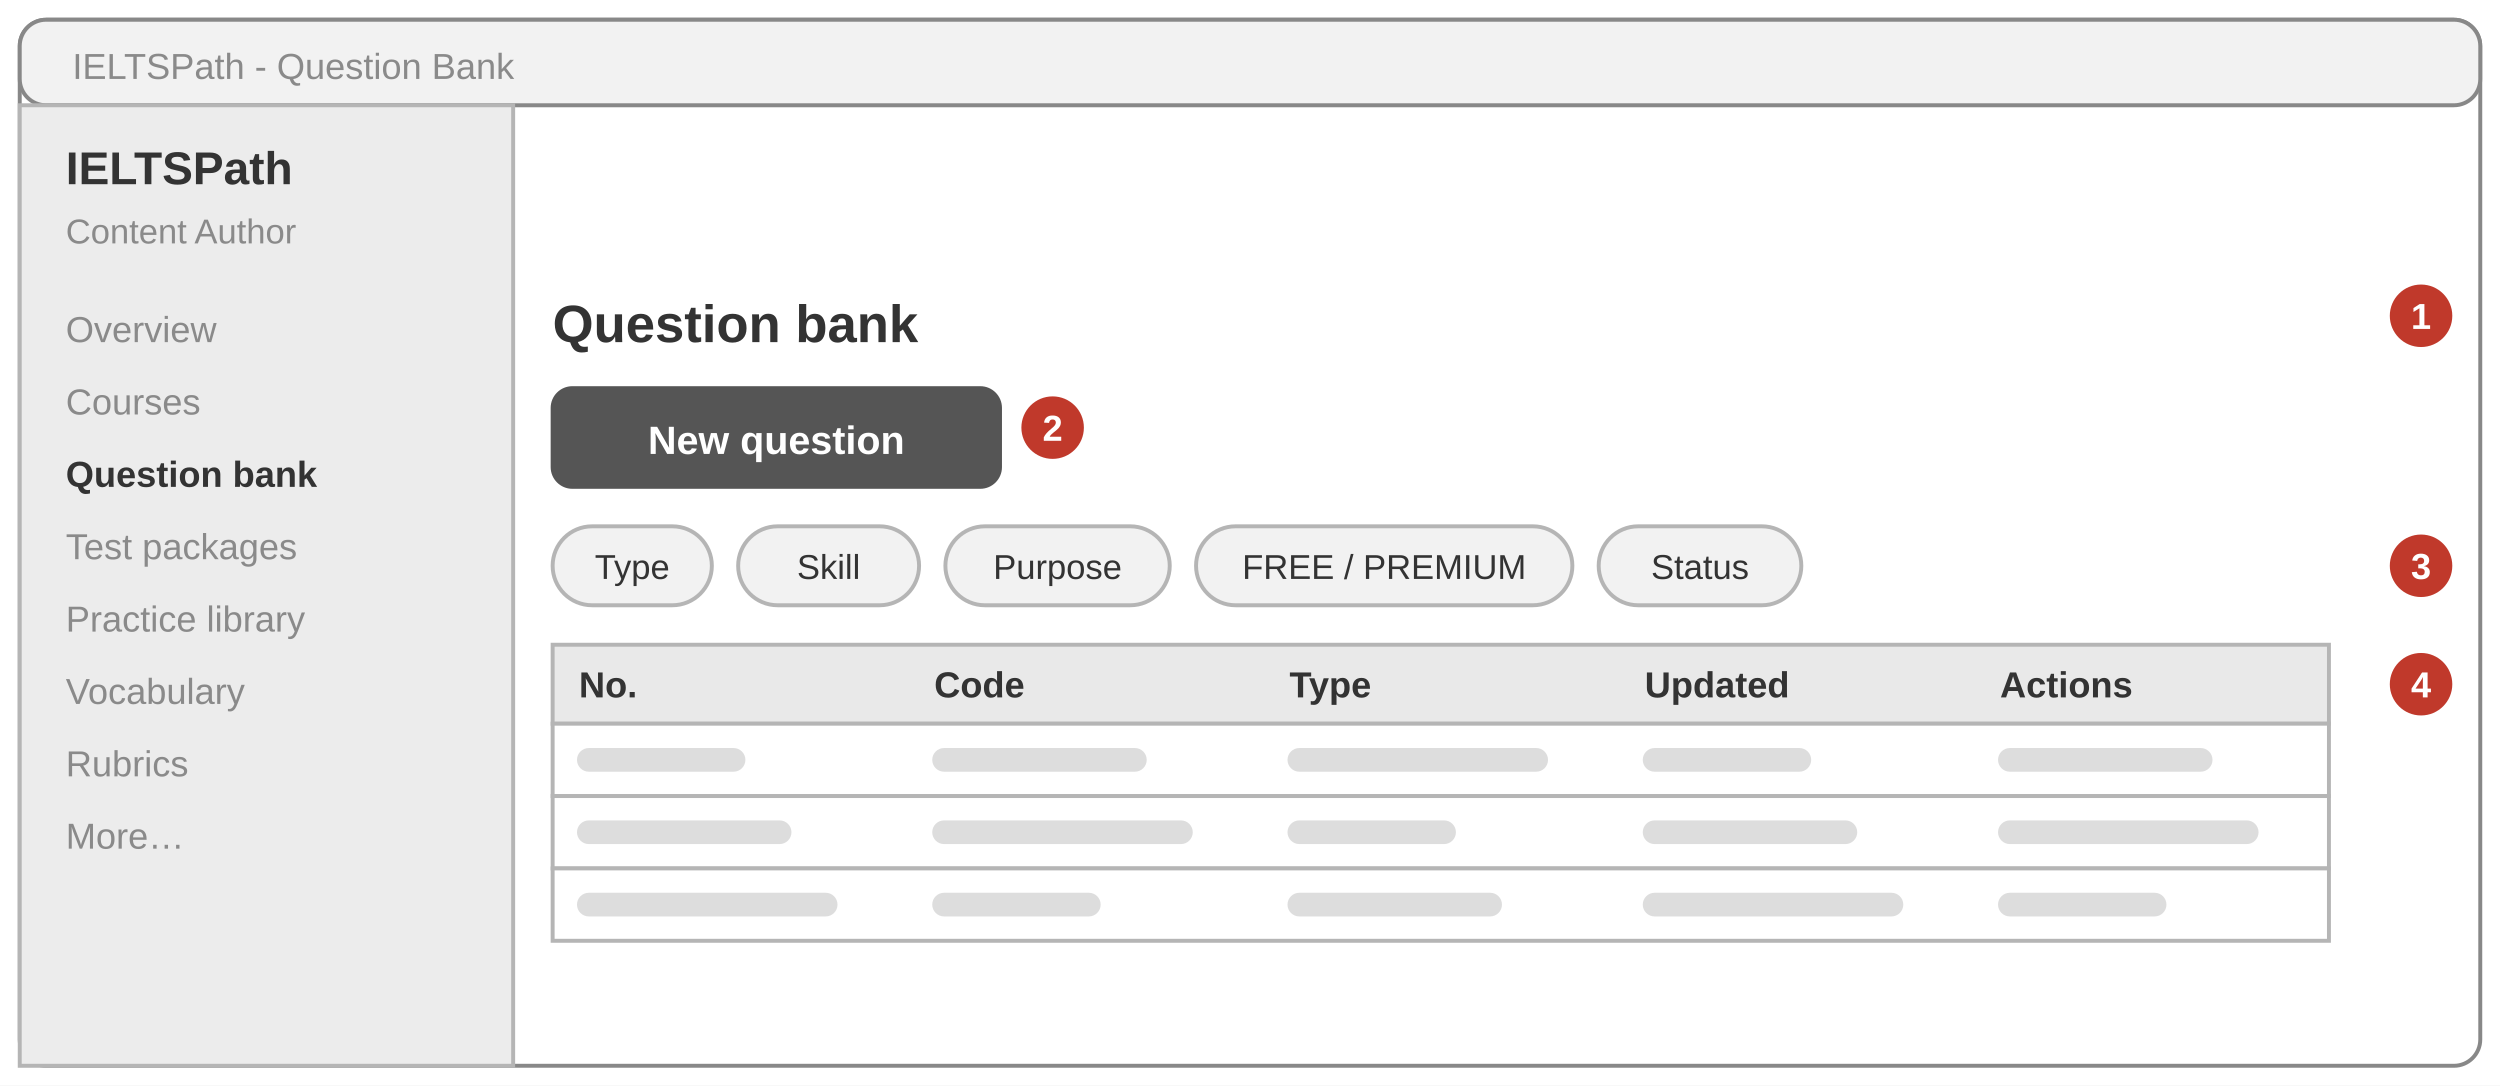
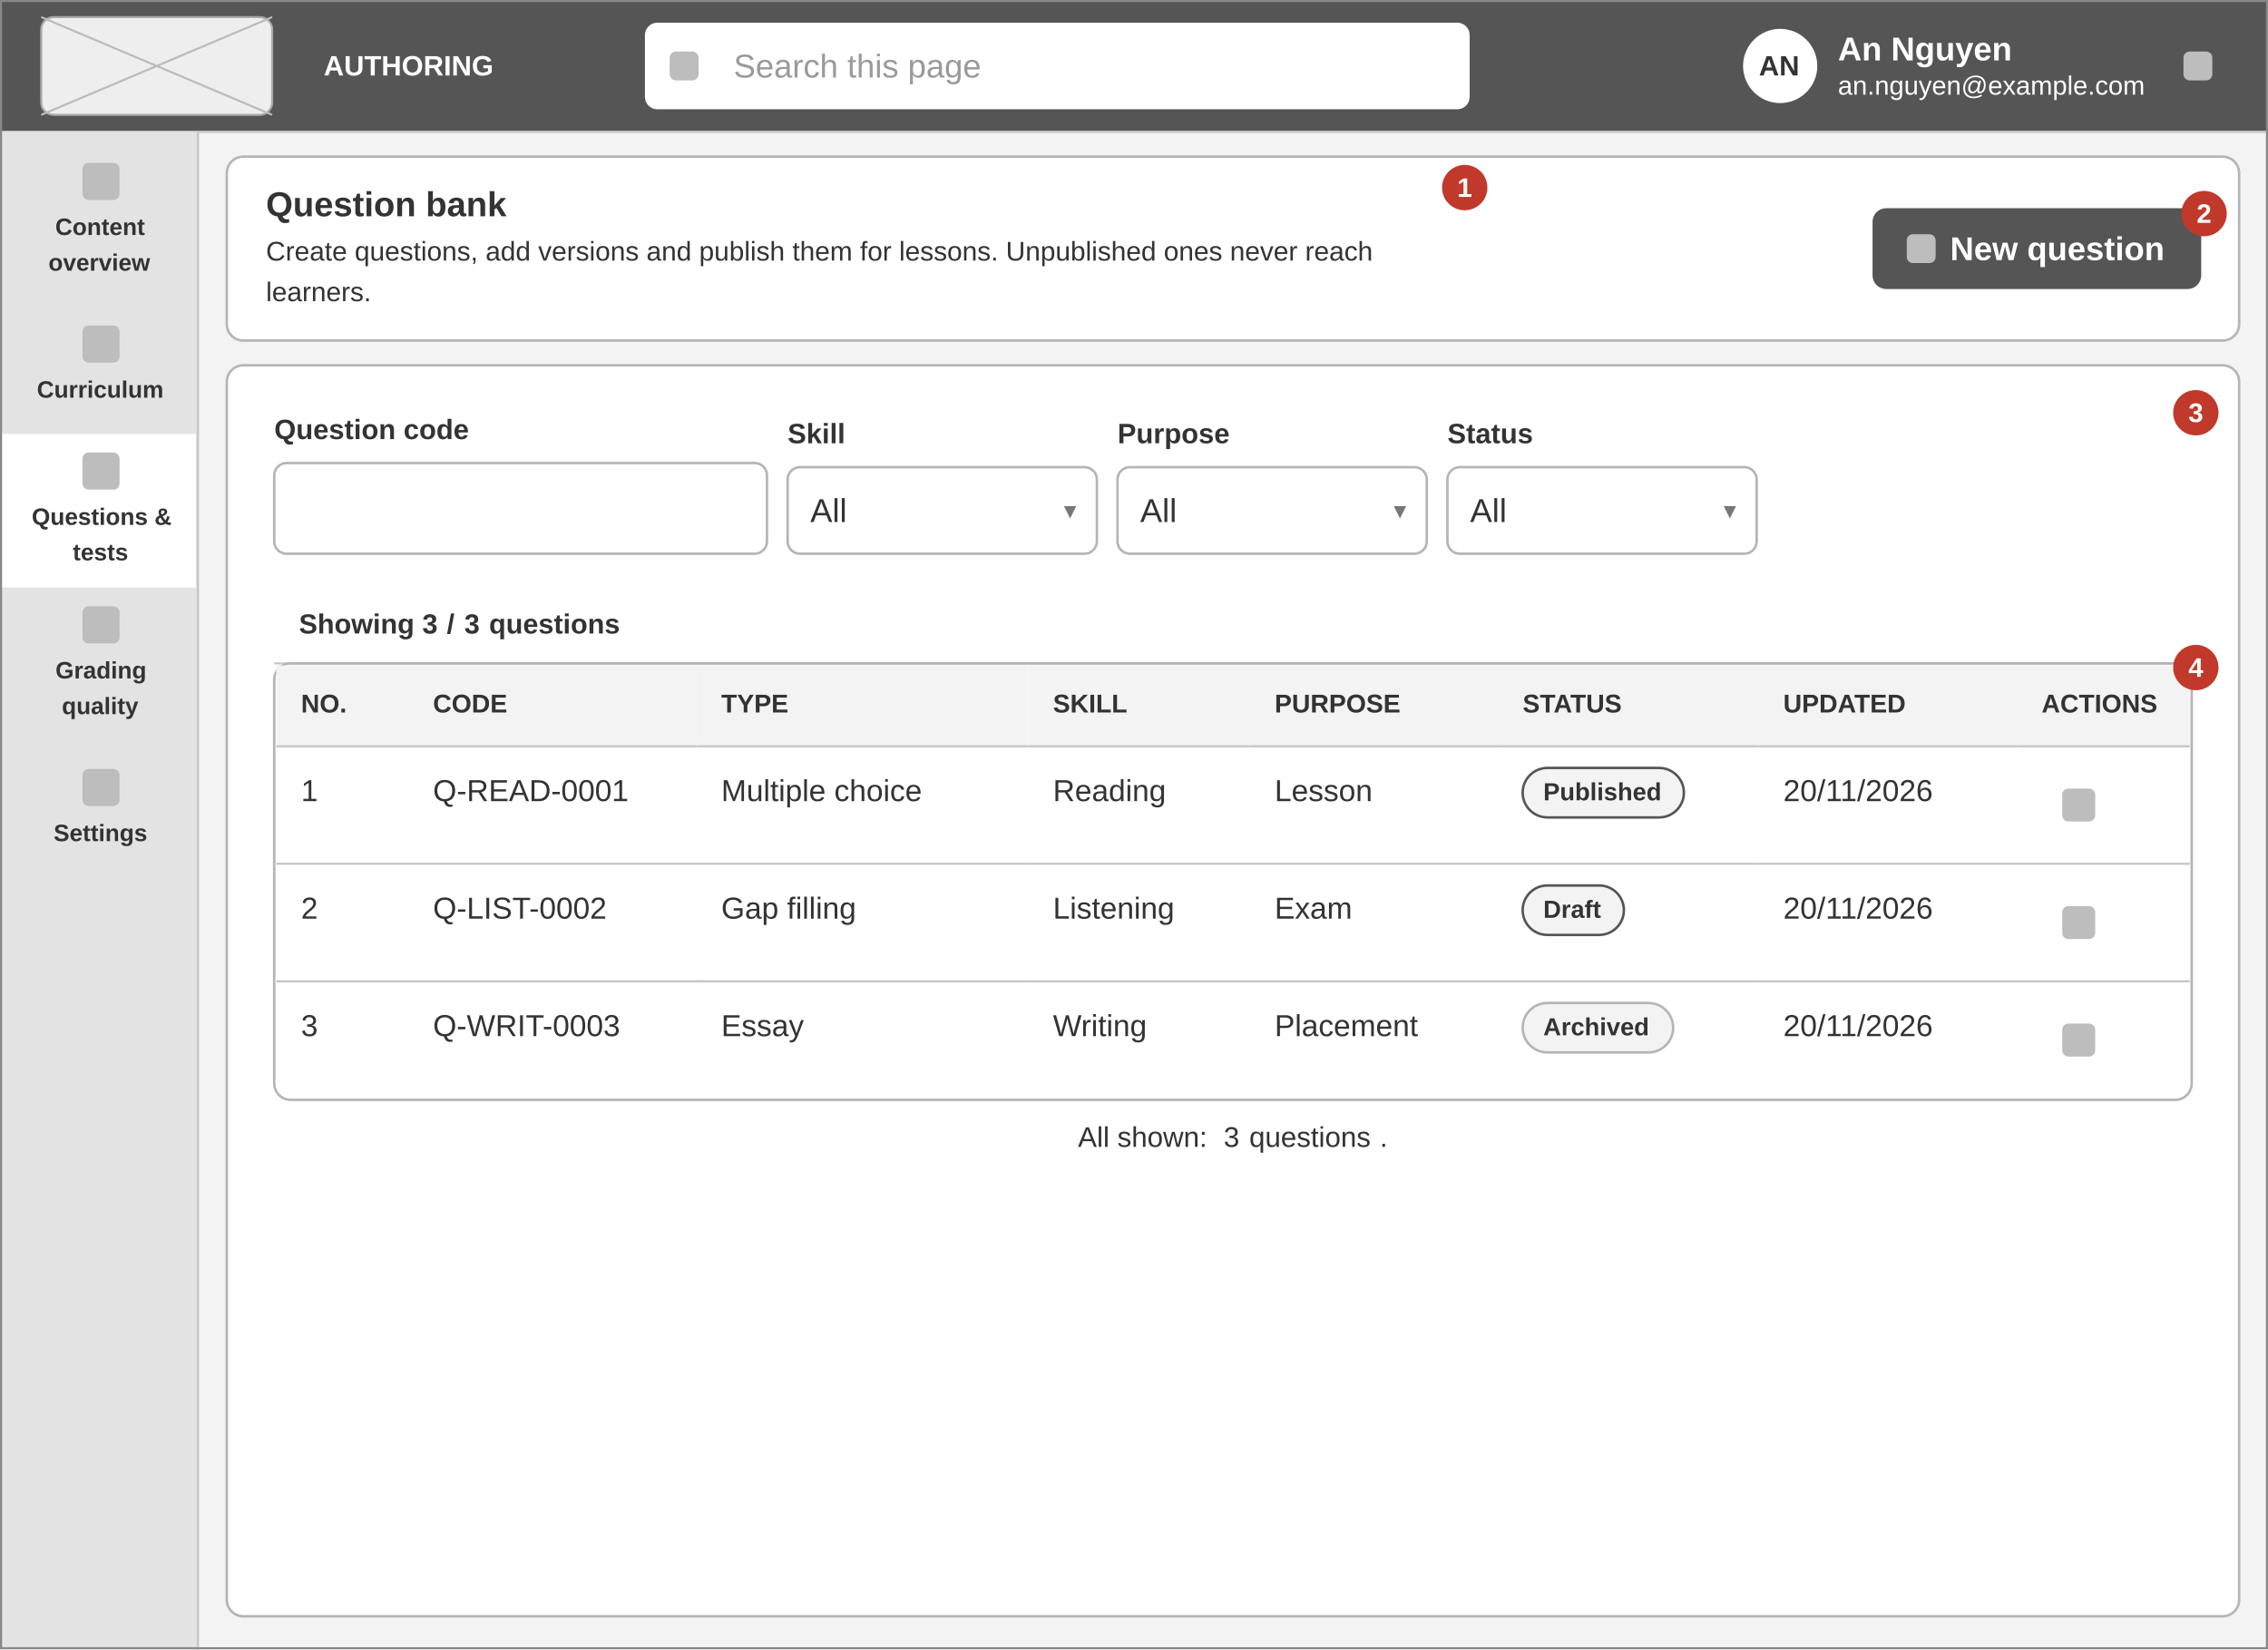
- <svg xmlns="http://www.w3.org/2000/svg" width="760" height="330" viewBox="0 0 760 330">
-   <rect width="760" height="330" fill="#ffffff" />
-   <rect x="6.0" y="6.0" width="748.0" height="318.0" rx="8" fill="#ffffff" stroke="#888888" stroke-width="1.2" />
-   <rect x="6.0" y="6.0" width="748.0" height="26.0" rx="8" fill="#f2f2f2" stroke="#888888" stroke-width="1.2" />
-   <text x="22.0" y="24.0" font-family="Segoe UI, Arial, sans-serif" font-size="11" font-weight="400" fill="#8a8a8a" text-anchor="start">IELTSPath  -  Question Bank</text>
-   <rect x="6.0" y="32.0" width="150.0" height="292.0" rx="0" fill="#ececec" stroke="#b5b5b5" stroke-width="1.2" />
-   <text x="20.0" y="56.0" font-family="Segoe UI, Arial, sans-serif" font-size="14" font-weight="700" fill="#333333" text-anchor="start">IELTSPath</text>
-   <text x="20.0" y="74.0" font-family="Segoe UI, Arial, sans-serif" font-size="10.5" font-weight="400" fill="#8a8a8a" text-anchor="start">Content Author</text>
-   <text x="20.0" y="104.0" font-family="Segoe UI, Arial, sans-serif" font-size="11" font-weight="400" fill="#8a8a8a" text-anchor="start">Overview</text>
-   <text x="20.0" y="126.0" font-family="Segoe UI, Arial, sans-serif" font-size="11" font-weight="400" fill="#8a8a8a" text-anchor="start">Courses</text>
-   <text x="20.0" y="148.0" font-family="Segoe UI, Arial, sans-serif" font-size="11" font-weight="700" fill="#333333" text-anchor="start">Question bank</text>
-   <text x="20.0" y="170.0" font-family="Segoe UI, Arial, sans-serif" font-size="11" font-weight="400" fill="#8a8a8a" text-anchor="start">Test packages</text>
-   <text x="20.0" y="192.0" font-family="Segoe UI, Arial, sans-serif" font-size="11" font-weight="400" fill="#8a8a8a" text-anchor="start">Practice library</text>
-   <text x="20.0" y="214.0" font-family="Segoe UI, Arial, sans-serif" font-size="11" font-weight="400" fill="#8a8a8a" text-anchor="start">Vocabulary</text>
-   <text x="20.0" y="236.0" font-family="Segoe UI, Arial, sans-serif" font-size="11" font-weight="400" fill="#8a8a8a" text-anchor="start">Rubrics</text>
-   <text x="20.0" y="258.0" font-family="Segoe UI, Arial, sans-serif" font-size="11" font-weight="400" fill="#8a8a8a" text-anchor="start">More…</text>
-   <text x="168.0" y="104.0" font-family="Segoe UI, Arial, sans-serif" font-size="16" font-weight="700" fill="#333333" text-anchor="start">Question bank</text>
-   <circle cx="736.0" cy="96.0" r="9.5" fill="#c0392b" />
-   <text x="736.0" y="100.0" font-family="Segoe UI, Arial, sans-serif" font-size="11" font-weight="700" fill="#ffffff" text-anchor="middle">1</text>
-   <rect x="168.0" y="118.0" width="136.0" height="30.0" rx="6" fill="#555555" stroke="#555555" stroke-width="1.2" />
-   <text x="236.0" y="138.0" font-family="Segoe UI, Arial, sans-serif" font-size="12" font-weight="700" fill="#ffffff" text-anchor="middle">New question</text>
-   <circle cx="320.0" cy="130.0" r="9.5" fill="#c0392b" />
-   <text x="320.0" y="134.0" font-family="Segoe UI, Arial, sans-serif" font-size="11" font-weight="700" fill="#ffffff" text-anchor="middle">2</text>
-   <rect x="168.0" y="160.0" width="48.4" height="24.0" rx="12" fill="#f2f2f2" stroke="#b5b5b5" stroke-width="1.2" />
-   <text x="192.2" y="176.0" font-family="Segoe UI, Arial, sans-serif" font-size="10.5" font-weight="400" fill="#333333" text-anchor="middle">Type</text>
-   <rect x="224.4" y="160.0" width="55.0" height="24.0" rx="12" fill="#f2f2f2" stroke="#b5b5b5" stroke-width="1.2" />
-   <text x="251.9" y="176.0" font-family="Segoe UI, Arial, sans-serif" font-size="10.5" font-weight="400" fill="#333333" text-anchor="middle">Skill</text>
-   <rect x="287.4" y="160.0" width="68.2" height="24.0" rx="12" fill="#f2f2f2" stroke="#b5b5b5" stroke-width="1.2" />
-   <text x="321.5" y="176.0" font-family="Segoe UI, Arial, sans-serif" font-size="10.5" font-weight="400" fill="#333333" text-anchor="middle">Purpose</text>
-   <rect x="363.6" y="160.0" width="114.4" height="24.0" rx="12" fill="#f2f2f2" stroke="#b5b5b5" stroke-width="1.2" />
-   <text x="420.8" y="176.0" font-family="Segoe UI, Arial, sans-serif" font-size="10.5" font-weight="400" fill="#333333" text-anchor="middle">FREE / PREMIUM</text>
-   <rect x="486.0" y="160.0" width="61.6" height="24.0" rx="12" fill="#f2f2f2" stroke="#b5b5b5" stroke-width="1.2" />
-   <text x="516.8" y="176.0" font-family="Segoe UI, Arial, sans-serif" font-size="10.5" font-weight="400" fill="#333333" text-anchor="middle">Status</text>
-   <circle cx="736.0" cy="172.0" r="9.5" fill="#c0392b" />
-   <text x="736.0" y="176.0" font-family="Segoe UI, Arial, sans-serif" font-size="11" font-weight="700" fill="#ffffff" text-anchor="middle">3</text>
-   <rect x="168.0" y="196.0" width="540.0" height="24.0" rx="0" fill="#e9e9e9" stroke="#b5b5b5" stroke-width="1.2" />
-   <text x="176.0" y="212.0" font-family="Segoe UI, Arial, sans-serif" font-size="11" font-weight="700" fill="#333333" text-anchor="start">No.</text>
-   <text x="284.0" y="212.0" font-family="Segoe UI, Arial, sans-serif" font-size="11" font-weight="700" fill="#333333" text-anchor="start">Code</text>
-   <text x="392.0" y="212.0" font-family="Segoe UI, Arial, sans-serif" font-size="11" font-weight="700" fill="#333333" text-anchor="start">Type</text>
-   <text x="500.0" y="212.0" font-family="Segoe UI, Arial, sans-serif" font-size="11" font-weight="700" fill="#333333" text-anchor="start">Updated</text>
-   <text x="608.0" y="212.0" font-family="Segoe UI, Arial, sans-serif" font-size="11" font-weight="700" fill="#333333" text-anchor="start">Actions</text>
-   <rect x="168.0" y="220.0" width="540.0" height="22.0" rx="0" fill="#ffffff" stroke="#b5b5b5" stroke-width="1.2" />
-   <rect x="176.0" y="228.0" width="50.0" height="6.0" rx="3" fill="#dddddd" stroke="#dddddd" stroke-width="1.2" />
-   <rect x="284.0" y="228.0" width="64.0" height="6.0" rx="3" fill="#dddddd" stroke="#dddddd" stroke-width="1.2" />
-   <rect x="392.0" y="228.0" width="78.0" height="6.0" rx="3" fill="#dddddd" stroke="#dddddd" stroke-width="1.2" />
-   <rect x="500.0" y="228.0" width="50.0" height="6.0" rx="3" fill="#dddddd" stroke="#dddddd" stroke-width="1.2" />
-   <rect x="608.0" y="228.0" width="64.0" height="6.0" rx="3" fill="#dddddd" stroke="#dddddd" stroke-width="1.2" />
-   <rect x="168.0" y="242.0" width="540.0" height="22.0" rx="0" fill="#ffffff" stroke="#b5b5b5" stroke-width="1.2" />
-   <rect x="176.0" y="250.0" width="64.0" height="6.0" rx="3" fill="#dddddd" stroke="#dddddd" stroke-width="1.2" />
-   <rect x="284.0" y="250.0" width="78.0" height="6.0" rx="3" fill="#dddddd" stroke="#dddddd" stroke-width="1.2" />
-   <rect x="392.0" y="250.0" width="50.0" height="6.0" rx="3" fill="#dddddd" stroke="#dddddd" stroke-width="1.2" />
-   <rect x="500.0" y="250.0" width="64.0" height="6.0" rx="3" fill="#dddddd" stroke="#dddddd" stroke-width="1.2" />
-   <rect x="608.0" y="250.0" width="78.0" height="6.0" rx="3" fill="#dddddd" stroke="#dddddd" stroke-width="1.2" />
-   <rect x="168.0" y="264.0" width="540.0" height="22.0" rx="0" fill="#ffffff" stroke="#b5b5b5" stroke-width="1.2" />
-   <rect x="176.0" y="272.0" width="78.0" height="6.0" rx="3" fill="#dddddd" stroke="#dddddd" stroke-width="1.2" />
-   <rect x="284.0" y="272.0" width="50.0" height="6.0" rx="3" fill="#dddddd" stroke="#dddddd" stroke-width="1.2" />
-   <rect x="392.0" y="272.0" width="64.0" height="6.0" rx="3" fill="#dddddd" stroke="#dddddd" stroke-width="1.2" />
-   <rect x="500.0" y="272.0" width="78.0" height="6.0" rx="3" fill="#dddddd" stroke="#dddddd" stroke-width="1.2" />
-   <rect x="608.0" y="272.0" width="50.0" height="6.0" rx="3" fill="#dddddd" stroke="#dddddd" stroke-width="1.2" />
-   <circle cx="736.0" cy="208.0" r="9.5" fill="#c0392b" />
-   <text x="736.0" y="212.0" font-family="Segoe UI, Arial, sans-serif" font-size="11" font-weight="700" fill="#ffffff" text-anchor="middle">4</text>
+ <svg xmlns="http://www.w3.org/2000/svg" width="1100" height="800" viewBox="0 0 1100 800">
+   <rect width="1100" height="800" fill="#ffffff" />
+   <rect x="0.0" y="0.0" width="1100.0" height="800.0" rx="0.0" fill="#ffffff" stroke="none" stroke-width="1.2" />
+   <rect x="0.0" y="0.0" width="1100.0" height="800.0" rx="0.0" fill="#f3f3f3" stroke="none" stroke-width="1.2" />
+   <rect x="0.0" y="0.0" width="1100.0" height="64.0" rx="0.0" fill="#555555" stroke="#cccccc" stroke-width="1.2" />
+   <rect x="20.0" y="8.3" width="112.0" height="47.4" rx="6" fill="#eeeeee" stroke="#aaaaaa" />
+   <path d="M20.0 8.3L132.0 55.7M132.0 8.3L20.0 55.7" stroke="#bbbbbb" fill="none" />
+   <text x="157.0" y="36.6" font-family="Segoe UI, Arial, sans-serif" font-size="13.6" font-weight="700" fill="#ffffff" text-anchor="start" textLength="86.6" lengthAdjust="spacingAndGlyphs">AUTHORING</text>
+   <rect x="312.8" y="11.0" width="400.0" height="42.0" rx="6.0" fill="#ffffff" stroke="none" stroke-width="1.2" />
+   <rect x="324.8" y="25.0" width="14.0" height="14.0" rx="3" fill="#bdbdbd" />
+   <text x="355.8" y="37.6" font-family="Segoe UI, Arial, sans-serif" font-size="16" font-weight="400" fill="#9a9a9a" text-anchor="start">Search this page</text>
+   <rect x="845.4" y="14.0" width="36.0" height="36.0" rx="18.0" fill="#ffffff" stroke="none" stroke-width="1.2" />
+   <text x="853.1" y="36.6" font-family="Segoe UI, Arial, sans-serif" font-size="13.6" font-weight="700" fill="#333333" text-anchor="start">AN</text>
+   <text x="891.4" y="29.3" font-family="Segoe UI, Arial, sans-serif" font-size="16" font-weight="700" fill="#ffffff" text-anchor="start" textLength="86.8" lengthAdjust="spacingAndGlyphs">An Nguyen</text>
+   <text x="891.4" y="45.9" font-family="Segoe UI, Arial, sans-serif" font-size="12.8" font-weight="400" fill="#ffffff" text-anchor="start" textLength="156.6" lengthAdjust="spacingAndGlyphs">an.nguyen@example.com</text>
+   <rect x="1059.0" y="25.0" width="14.0" height="14.0" rx="3" fill="#bdbdbd" />
+   <rect x="0.0" y="64.0" width="96.0" height="736.0" rx="0.0" fill="#e3e3e3" stroke="none" stroke-width="1.2" />
+   <line x1="96.0" y1="64.0" x2="96.0" y2="800.0" stroke="#c4c4c4" />
+   <rect x="40.0" y="79.0" width="18.0" height="18.0" rx="3" fill="#bdbdbd" />
+   <text x="26.8" y="114.0" font-family="Segoe UI, Arial, sans-serif" font-size="11.52" font-weight="700" fill="#333333" text-anchor="start" textLength="44.4" lengthAdjust="spacingAndGlyphs">Content</text>
+   <text x="23.5" y="131.3" font-family="Segoe UI, Arial, sans-serif" font-size="11.52" font-weight="700" fill="#333333" text-anchor="start" textLength="51.0" lengthAdjust="spacingAndGlyphs">overview</text>
+   <rect x="40.0" y="157.9" width="18.0" height="18.0" rx="3" fill="#bdbdbd" />
+   <text x="17.9" y="192.9" font-family="Segoe UI, Arial, sans-serif" font-size="11.52" font-weight="700" fill="#333333" text-anchor="start" textLength="62.1" lengthAdjust="spacingAndGlyphs">Curriculum</text>
+   <rect x="0.0" y="210.5" width="95.0" height="74.5" rx="0.0" fill="#ffffff" stroke="none" stroke-width="1.2" />
+   <line x1="0.0" y1="210.5" x2="0.0" y2="285.1" stroke="#555555" />
+   <rect x="40.0" y="219.5" width="18.0" height="18.0" rx="3" fill="#bdbdbd" />
+   <text x="15.4" y="254.6" font-family="Segoe UI, Arial, sans-serif" font-size="11.52" font-weight="700" fill="#333333" text-anchor="start" textLength="67.1" lengthAdjust="spacingAndGlyphs">Questions &amp;</text>
+   <text x="35.3" y="271.8" font-family="Segoe UI, Arial, sans-serif" font-size="11.52" font-weight="700" fill="#333333" text-anchor="start" textLength="27.4" lengthAdjust="spacingAndGlyphs">tests</text>
+   <rect x="40.0" y="294.1" width="18.0" height="18.0" rx="3" fill="#bdbdbd" />
+   <text x="26.9" y="329.1" font-family="Segoe UI, Arial, sans-serif" font-size="11.52" font-weight="700" fill="#333333" text-anchor="start" textLength="44.2" lengthAdjust="spacingAndGlyphs">Grading</text>
+   <text x="30.0" y="346.4" font-family="Segoe UI, Arial, sans-serif" font-size="11.52" font-weight="700" fill="#333333" text-anchor="start" textLength="38.0" lengthAdjust="spacingAndGlyphs">quality</text>
+   <rect x="40.0" y="373.0" width="18.0" height="18.0" rx="3" fill="#bdbdbd" />
+   <text x="26.0" y="408.0" font-family="Segoe UI, Arial, sans-serif" font-size="11.52" font-weight="700" fill="#333333" text-anchor="start" textLength="46.0" lengthAdjust="spacingAndGlyphs">Settings</text>
+   <rect x="110.0" y="76.0" width="976.0" height="89.2" rx="8.0" fill="#ffffff" stroke="#b5b5b5" stroke-width="1.2" />
+   <text x="129.0" y="104.9" font-family="Segoe UI, Arial, sans-serif" font-size="16.8" font-weight="700" fill="#333333" text-anchor="start" textLength="119.0" lengthAdjust="spacingAndGlyphs">Question bank</text>
+   <text x="129.0" y="126.4" font-family="Segoe UI, Arial, sans-serif" font-size="13.12" font-weight="400" fill="#333333" text-anchor="start" textLength="571.2" lengthAdjust="spacingAndGlyphs">Create questions, add versions and publish them for lessons. Unpublished ones never reach</text>
+   <text x="129.0" y="146.1" font-family="Segoe UI, Arial, sans-serif" font-size="13.12" font-weight="400" fill="#333333" text-anchor="start" textLength="54.5" lengthAdjust="spacingAndGlyphs">learners.</text>
+   <rect x="908.8" y="101.6" width="158.2" height="38.0" rx="6.0" fill="#555555" stroke="#555555" stroke-width="1.2" />
+   <rect x="924.8" y="113.6" width="14.0" height="14.0" rx="3" fill="#bdbdbd" />
+   <text x="945.8" y="126.2" font-family="Segoe UI, Arial, sans-serif" font-size="16" font-weight="700" fill="#ffffff" text-anchor="start" textLength="106.2" lengthAdjust="spacingAndGlyphs">New question</text>
+   <rect x="110.0" y="177.2" width="976.0" height="606.8" rx="8.0" fill="#ffffff" stroke="#b5b5b5" stroke-width="1.2" />
+   <text x="133.0" y="213.0" font-family="Segoe UI, Arial, sans-serif" font-size="13.6" font-weight="700" fill="#333333" text-anchor="start" textLength="95.5" lengthAdjust="spacingAndGlyphs">Question code</text>
+   <rect x="133.0" y="224.6" width="239.0" height="44.0" rx="6.0" fill="#ffffff" stroke="#b5b5b5" stroke-width="1.2" />
+   <text x="382.0" y="215.0" font-family="Segoe UI, Arial, sans-serif" font-size="13.6" font-weight="700" fill="#333333" text-anchor="start" textLength="27.3" lengthAdjust="spacingAndGlyphs">Skill</text>
+   <rect x="382.0" y="226.6" width="150.0" height="42.0" rx="6.0" fill="#ffffff" stroke="#b5b5b5" stroke-width="1.2" />
+   <text x="393.0" y="253.2" font-family="Segoe UI, Arial, sans-serif" font-size="16" font-weight="400" fill="#333333" text-anchor="start">All</text>
+   <text x="516.0" y="251.6" font-family="Segoe UI, Arial, sans-serif" font-size="12" font-weight="400" fill="#777777" text-anchor="start">▾</text>
+   <text x="542.0" y="215.0" font-family="Segoe UI, Arial, sans-serif" font-size="13.6" font-weight="700" fill="#333333" text-anchor="start" textLength="54.9" lengthAdjust="spacingAndGlyphs">Purpose</text>
+   <rect x="542.0" y="226.6" width="150.0" height="42.0" rx="6.0" fill="#ffffff" stroke="#b5b5b5" stroke-width="1.2" />
+   <text x="553.0" y="253.2" font-family="Segoe UI, Arial, sans-serif" font-size="16" font-weight="400" fill="#333333" text-anchor="start">All</text>
+   <text x="676.0" y="251.6" font-family="Segoe UI, Arial, sans-serif" font-size="12" font-weight="400" fill="#777777" text-anchor="start">▾</text>
+   <text x="702.0" y="215.0" font-family="Segoe UI, Arial, sans-serif" font-size="13.6" font-weight="700" fill="#333333" text-anchor="start" textLength="42.1" lengthAdjust="spacingAndGlyphs">Status</text>
+   <rect x="702.0" y="226.6" width="150.0" height="42.0" rx="6.0" fill="#ffffff" stroke="#b5b5b5" stroke-width="1.2" />
+   <text x="713.0" y="253.2" font-family="Segoe UI, Arial, sans-serif" font-size="16" font-weight="400" fill="#333333" text-anchor="start">All</text>
+   <text x="836.0" y="251.6" font-family="Segoe UI, Arial, sans-serif" font-size="12" font-weight="400" fill="#777777" text-anchor="start">▾</text>
+   <rect x="133.0" y="284.6" width="930.0" height="37.2" rx="0.0" fill="#ffffff" stroke="none" stroke-width="1.2" />
+   <line x1="133.0" y1="321.8" x2="1063.0" y2="321.8" stroke="#c4c4c4" />
+   <text x="145.0" y="307.3" font-family="Segoe UI, Arial, sans-serif" font-size="13.44" font-weight="700" fill="#333333" text-anchor="start" textLength="56.4" lengthAdjust="spacingAndGlyphs">Showing</text>
+   <text x="204.8" y="307.3" font-family="Segoe UI, Arial, sans-serif" font-size="13.44" font-weight="700" fill="#333333" text-anchor="start">3</text>
+   <text x="216.7" y="307.3" font-family="Segoe UI, Arial, sans-serif" font-size="13.44" font-weight="700" fill="#333333" text-anchor="start">/</text>
+   <text x="225.2" y="307.3" font-family="Segoe UI, Arial, sans-serif" font-size="13.44" font-weight="700" fill="#333333" text-anchor="start">3</text>
+   <text x="237.2" y="307.3" font-family="Segoe UI, Arial, sans-serif" font-size="13.44" font-weight="700" fill="#333333" text-anchor="start" textLength="64.0" lengthAdjust="spacingAndGlyphs">questions</text>
+   <rect x="133.0" y="321.8" width="930.0" height="211.7" rx="8.0" fill="none" stroke="#b5b5b5" stroke-width="1.2" />
+   <rect x="134.0" y="322.8" width="64.0" height="39.2" rx="0.0" fill="#f3f3f3" stroke="none" stroke-width="1.2" />
+   <line x1="134.0" y1="362.0" x2="198.0" y2="362.0" stroke="#c4c4c4" />
+   <text x="146.0" y="345.6" font-family="Segoe UI, Arial, sans-serif" font-size="12.48" font-weight="700" fill="#333333" text-anchor="start">NO.</text>
+   <rect x="198.0" y="322.8" width="139.8" height="39.2" rx="0.0" fill="#f3f3f3" stroke="none" stroke-width="1.2" />
+   <line x1="198.0" y1="362.0" x2="337.8" y2="362.0" stroke="#c4c4c4" />
+   <text x="210.0" y="345.6" font-family="Segoe UI, Arial, sans-serif" font-size="12.48" font-weight="700" fill="#333333" text-anchor="start">CODE</text>
+   <rect x="337.8" y="322.8" width="160.8" height="39.2" rx="0.0" fill="#f3f3f3" stroke="none" stroke-width="1.2" />
+   <line x1="337.8" y1="362.0" x2="498.7" y2="362.0" stroke="#c4c4c4" />
+   <text x="349.8" y="345.6" font-family="Segoe UI, Arial, sans-serif" font-size="12.48" font-weight="700" fill="#333333" text-anchor="start">TYPE</text>
+   <rect x="498.7" y="322.8" width="107.5" height="39.2" rx="0.0" fill="#f3f3f3" stroke="none" stroke-width="1.2" />
+   <line x1="498.7" y1="362.0" x2="606.2" y2="362.0" stroke="#c4c4c4" />
+   <text x="510.7" y="345.6" font-family="Segoe UI, Arial, sans-serif" font-size="12.48" font-weight="700" fill="#333333" text-anchor="start">SKILL</text>
+   <rect x="606.2" y="322.8" width="120.3" height="39.2" rx="0.0" fill="#f3f3f3" stroke="none" stroke-width="1.2" />
+   <line x1="606.2" y1="362.0" x2="726.5" y2="362.0" stroke="#c4c4c4" />
+   <text x="618.2" y="345.6" font-family="Segoe UI, Arial, sans-serif" font-size="12.48" font-weight="700" fill="#333333" text-anchor="start">PURPOSE</text>
+   <rect x="726.5" y="322.8" width="126.5" height="39.2" rx="0.0" fill="#f3f3f3" stroke="none" stroke-width="1.2" />
+   <line x1="726.5" y1="362.0" x2="852.9" y2="362.0" stroke="#c4c4c4" />
+   <text x="738.5" y="345.6" font-family="Segoe UI, Arial, sans-serif" font-size="12.48" font-weight="700" fill="#333333" text-anchor="start">STATUS</text>
+   <rect x="852.9" y="322.8" width="125.3" height="39.2" rx="0.0" fill="#f3f3f3" stroke="none" stroke-width="1.2" />
+   <line x1="852.9" y1="362.0" x2="978.2" y2="362.0" stroke="#c4c4c4" />
+   <text x="864.9" y="345.6" font-family="Segoe UI, Arial, sans-serif" font-size="12.48" font-weight="700" fill="#333333" text-anchor="start">UPDATED</text>
+   <rect x="978.2" y="322.8" width="83.8" height="39.2" rx="0.0" fill="#f3f3f3" stroke="none" stroke-width="1.2" />
+   <line x1="978.2" y1="362.0" x2="1062.0" y2="362.0" stroke="#c4c4c4" />
+   <text x="990.2" y="345.6" font-family="Segoe UI, Arial, sans-serif" font-size="12.48" font-weight="700" fill="#333333" text-anchor="start">ACTIONS</text>
+   <line x1="134.0" y1="419.0" x2="198.0" y2="419.0" stroke="#c4c4c4" />
+   <text x="146.0" y="388.6" font-family="Segoe UI, Arial, sans-serif" font-size="14.72" font-weight="400" fill="#333333" text-anchor="start">1</text>
+   <line x1="198.0" y1="419.0" x2="337.8" y2="419.0" stroke="#c4c4c4" />
+   <text x="210.0" y="388.6" font-family="Segoe UI, Arial, sans-serif" font-size="14.72" font-weight="400" fill="#333333" text-anchor="start" textLength="89.0" lengthAdjust="spacingAndGlyphs">Q-READ-0001</text>
+   <line x1="337.8" y1="419.0" x2="498.7" y2="419.0" stroke="#c4c4c4" />
+   <text x="349.8" y="388.6" font-family="Segoe UI, Arial, sans-serif" font-size="14.72" font-weight="400" fill="#333333" text-anchor="start" textLength="106.0" lengthAdjust="spacingAndGlyphs">Multiple choice</text>
+   <line x1="498.7" y1="419.0" x2="606.2" y2="419.0" stroke="#c4c4c4" />
+   <text x="510.7" y="388.6" font-family="Segoe UI, Arial, sans-serif" font-size="14.72" font-weight="400" fill="#333333" text-anchor="start" textLength="56.6" lengthAdjust="spacingAndGlyphs">Reading</text>
+   <line x1="606.2" y1="419.0" x2="726.5" y2="419.0" stroke="#c4c4c4" />
+   <text x="618.2" y="388.6" font-family="Segoe UI, Arial, sans-serif" font-size="14.72" font-weight="400" fill="#333333" text-anchor="start" textLength="50.0" lengthAdjust="spacingAndGlyphs">Lesson</text>
+   <line x1="726.5" y1="419.0" x2="852.9" y2="419.0" stroke="#c4c4c4" />
+   <rect x="738.5" y="372.5" width="78.2" height="24.0" rx="12.0" fill="#f3f3f3" stroke="#555555" stroke-width="1.2" />
+   <text x="748.5" y="388.2" font-family="Segoe UI, Arial, sans-serif" font-size="12" font-weight="700" fill="#333333" text-anchor="start" textLength="58.2" lengthAdjust="spacingAndGlyphs">Published</text>
+   <line x1="852.9" y1="419.0" x2="978.2" y2="419.0" stroke="#c4c4c4" />
+   <text x="864.9" y="388.6" font-family="Segoe UI, Arial, sans-serif" font-size="14.72" font-weight="400" fill="#333333" text-anchor="start" textLength="77.2" lengthAdjust="spacingAndGlyphs">20/11/2026</text>
+   <line x1="978.2" y1="419.0" x2="1062.0" y2="419.0" stroke="#c4c4c4" />
+   <rect x="1000.2" y="382.5" width="16.0" height="16.0" rx="3" fill="#bdbdbd" />
+   <line x1="134.0" y1="476.0" x2="198.0" y2="476.0" stroke="#c4c4c4" />
+   <text x="146.0" y="445.6" font-family="Segoe UI, Arial, sans-serif" font-size="14.72" font-weight="400" fill="#333333" text-anchor="start">2</text>
+   <line x1="198.0" y1="476.0" x2="337.8" y2="476.0" stroke="#c4c4c4" />
+   <text x="210.0" y="445.6" font-family="Segoe UI, Arial, sans-serif" font-size="14.72" font-weight="400" fill="#333333" text-anchor="start" textLength="89.0" lengthAdjust="spacingAndGlyphs">Q-LIST-0002</text>
+   <line x1="337.8" y1="476.0" x2="498.7" y2="476.0" stroke="#c4c4c4" />
+   <text x="349.8" y="445.6" font-family="Segoe UI, Arial, sans-serif" font-size="14.72" font-weight="400" fill="#333333" text-anchor="start" textLength="69.8" lengthAdjust="spacingAndGlyphs">Gap filling</text>
+   <line x1="498.7" y1="476.0" x2="606.2" y2="476.0" stroke="#c4c4c4" />
+   <text x="510.7" y="445.6" font-family="Segoe UI, Arial, sans-serif" font-size="14.72" font-weight="400" fill="#333333" text-anchor="start" textLength="62.9" lengthAdjust="spacingAndGlyphs">Listening</text>
+   <line x1="606.2" y1="476.0" x2="726.5" y2="476.0" stroke="#c4c4c4" />
+   <text x="618.2" y="445.6" font-family="Segoe UI, Arial, sans-serif" font-size="14.72" font-weight="400" fill="#333333" text-anchor="start" textLength="38.0" lengthAdjust="spacingAndGlyphs">Exam</text>
+   <line x1="726.5" y1="476.0" x2="852.9" y2="476.0" stroke="#c4c4c4" />
+   <rect x="738.5" y="429.5" width="49.1" height="24.0" rx="12.0" fill="#f3f3f3" stroke="#555555" stroke-width="1.2" />
+   <text x="748.5" y="445.2" font-family="Segoe UI, Arial, sans-serif" font-size="12" font-weight="700" fill="#333333" text-anchor="start" textLength="29.1" lengthAdjust="spacingAndGlyphs">Draft</text>
+   <line x1="852.9" y1="476.0" x2="978.2" y2="476.0" stroke="#c4c4c4" />
+   <text x="864.9" y="445.6" font-family="Segoe UI, Arial, sans-serif" font-size="14.72" font-weight="400" fill="#333333" text-anchor="start" textLength="77.2" lengthAdjust="spacingAndGlyphs">20/11/2026</text>
+   <line x1="978.2" y1="476.0" x2="1062.0" y2="476.0" stroke="#c4c4c4" />
+   <rect x="1000.2" y="439.5" width="16.0" height="16.0" rx="3" fill="#bdbdbd" />
+   <text x="146.0" y="502.6" font-family="Segoe UI, Arial, sans-serif" font-size="14.72" font-weight="400" fill="#333333" text-anchor="start">3</text>
+   <text x="210.0" y="502.6" font-family="Segoe UI, Arial, sans-serif" font-size="14.72" font-weight="400" fill="#333333" text-anchor="start" textLength="89.0" lengthAdjust="spacingAndGlyphs">Q-WRIT-0003</text>
+   <text x="349.8" y="502.6" font-family="Segoe UI, Arial, sans-serif" font-size="14.72" font-weight="400" fill="#333333" text-anchor="start" textLength="40.7" lengthAdjust="spacingAndGlyphs">Essay</text>
+   <text x="510.7" y="502.6" font-family="Segoe UI, Arial, sans-serif" font-size="14.72" font-weight="400" fill="#333333" text-anchor="start" textLength="49.4" lengthAdjust="spacingAndGlyphs">Writing</text>
+   <text x="618.2" y="502.6" font-family="Segoe UI, Arial, sans-serif" font-size="14.72" font-weight="400" fill="#333333" text-anchor="start" textLength="73.2" lengthAdjust="spacingAndGlyphs">Placement</text>
+   <rect x="738.5" y="486.5" width="73.0" height="24.0" rx="12.0" fill="#f3f3f3" stroke="#b5b5b5" stroke-width="1.2" />
+   <text x="748.5" y="502.2" font-family="Segoe UI, Arial, sans-serif" font-size="12" font-weight="700" fill="#333333" text-anchor="start" textLength="53.0" lengthAdjust="spacingAndGlyphs">Archived</text>
+   <text x="864.9" y="502.6" font-family="Segoe UI, Arial, sans-serif" font-size="14.72" font-weight="400" fill="#333333" text-anchor="start" textLength="77.2" lengthAdjust="spacingAndGlyphs">20/11/2026</text>
+   <rect x="1000.2" y="496.5" width="16.0" height="16.0" rx="3" fill="#bdbdbd" />
+   <text x="522.8" y="556.3" font-family="Segoe UI, Arial, sans-serif" font-size="13.76" font-weight="400" fill="#333333" text-anchor="start" textLength="66.8" lengthAdjust="spacingAndGlyphs">All shown:</text>
+   <text x="593.5" y="556.3" font-family="Segoe UI, Arial, sans-serif" font-size="13.76" font-weight="400" fill="#333333" text-anchor="start">3</text>
+   <text x="605.9" y="556.3" font-family="Segoe UI, Arial, sans-serif" font-size="13.76" font-weight="400" fill="#333333" text-anchor="start" textLength="63.3" lengthAdjust="spacingAndGlyphs">questions</text>
+   <text x="669.2" y="556.3" font-family="Segoe UI, Arial, sans-serif" font-size="13.76" font-weight="400" fill="#333333" text-anchor="start">.</text>
+   <circle cx="710.4" cy="91.0" r="11" fill="#c0392b" />
+   <text x="710.4" y="95.5" font-family="Segoe UI, Arial, sans-serif" font-size="13" font-weight="700" fill="#ffffff" text-anchor="middle">1</text>
+   <circle cx="1069.0" cy="103.6" r="11" fill="#c0392b" />
+   <text x="1069.0" y="108.1" font-family="Segoe UI, Arial, sans-serif" font-size="13" font-weight="700" fill="#ffffff" text-anchor="middle">2</text>
+   <circle cx="1065.0" cy="200.2" r="11" fill="#c0392b" />
+   <text x="1065.0" y="204.7" font-family="Segoe UI, Arial, sans-serif" font-size="13" font-weight="700" fill="#ffffff" text-anchor="middle">3</text>
+   <circle cx="1065.0" cy="323.8" r="11" fill="#c0392b" />
+   <text x="1065.0" y="328.3" font-family="Segoe UI, Arial, sans-serif" font-size="13" font-weight="700" fill="#ffffff" text-anchor="middle">4</text>
+   <rect x="0.5" y="0.5" width="1099" height="799" fill="none" stroke="#888888" />
</svg>
